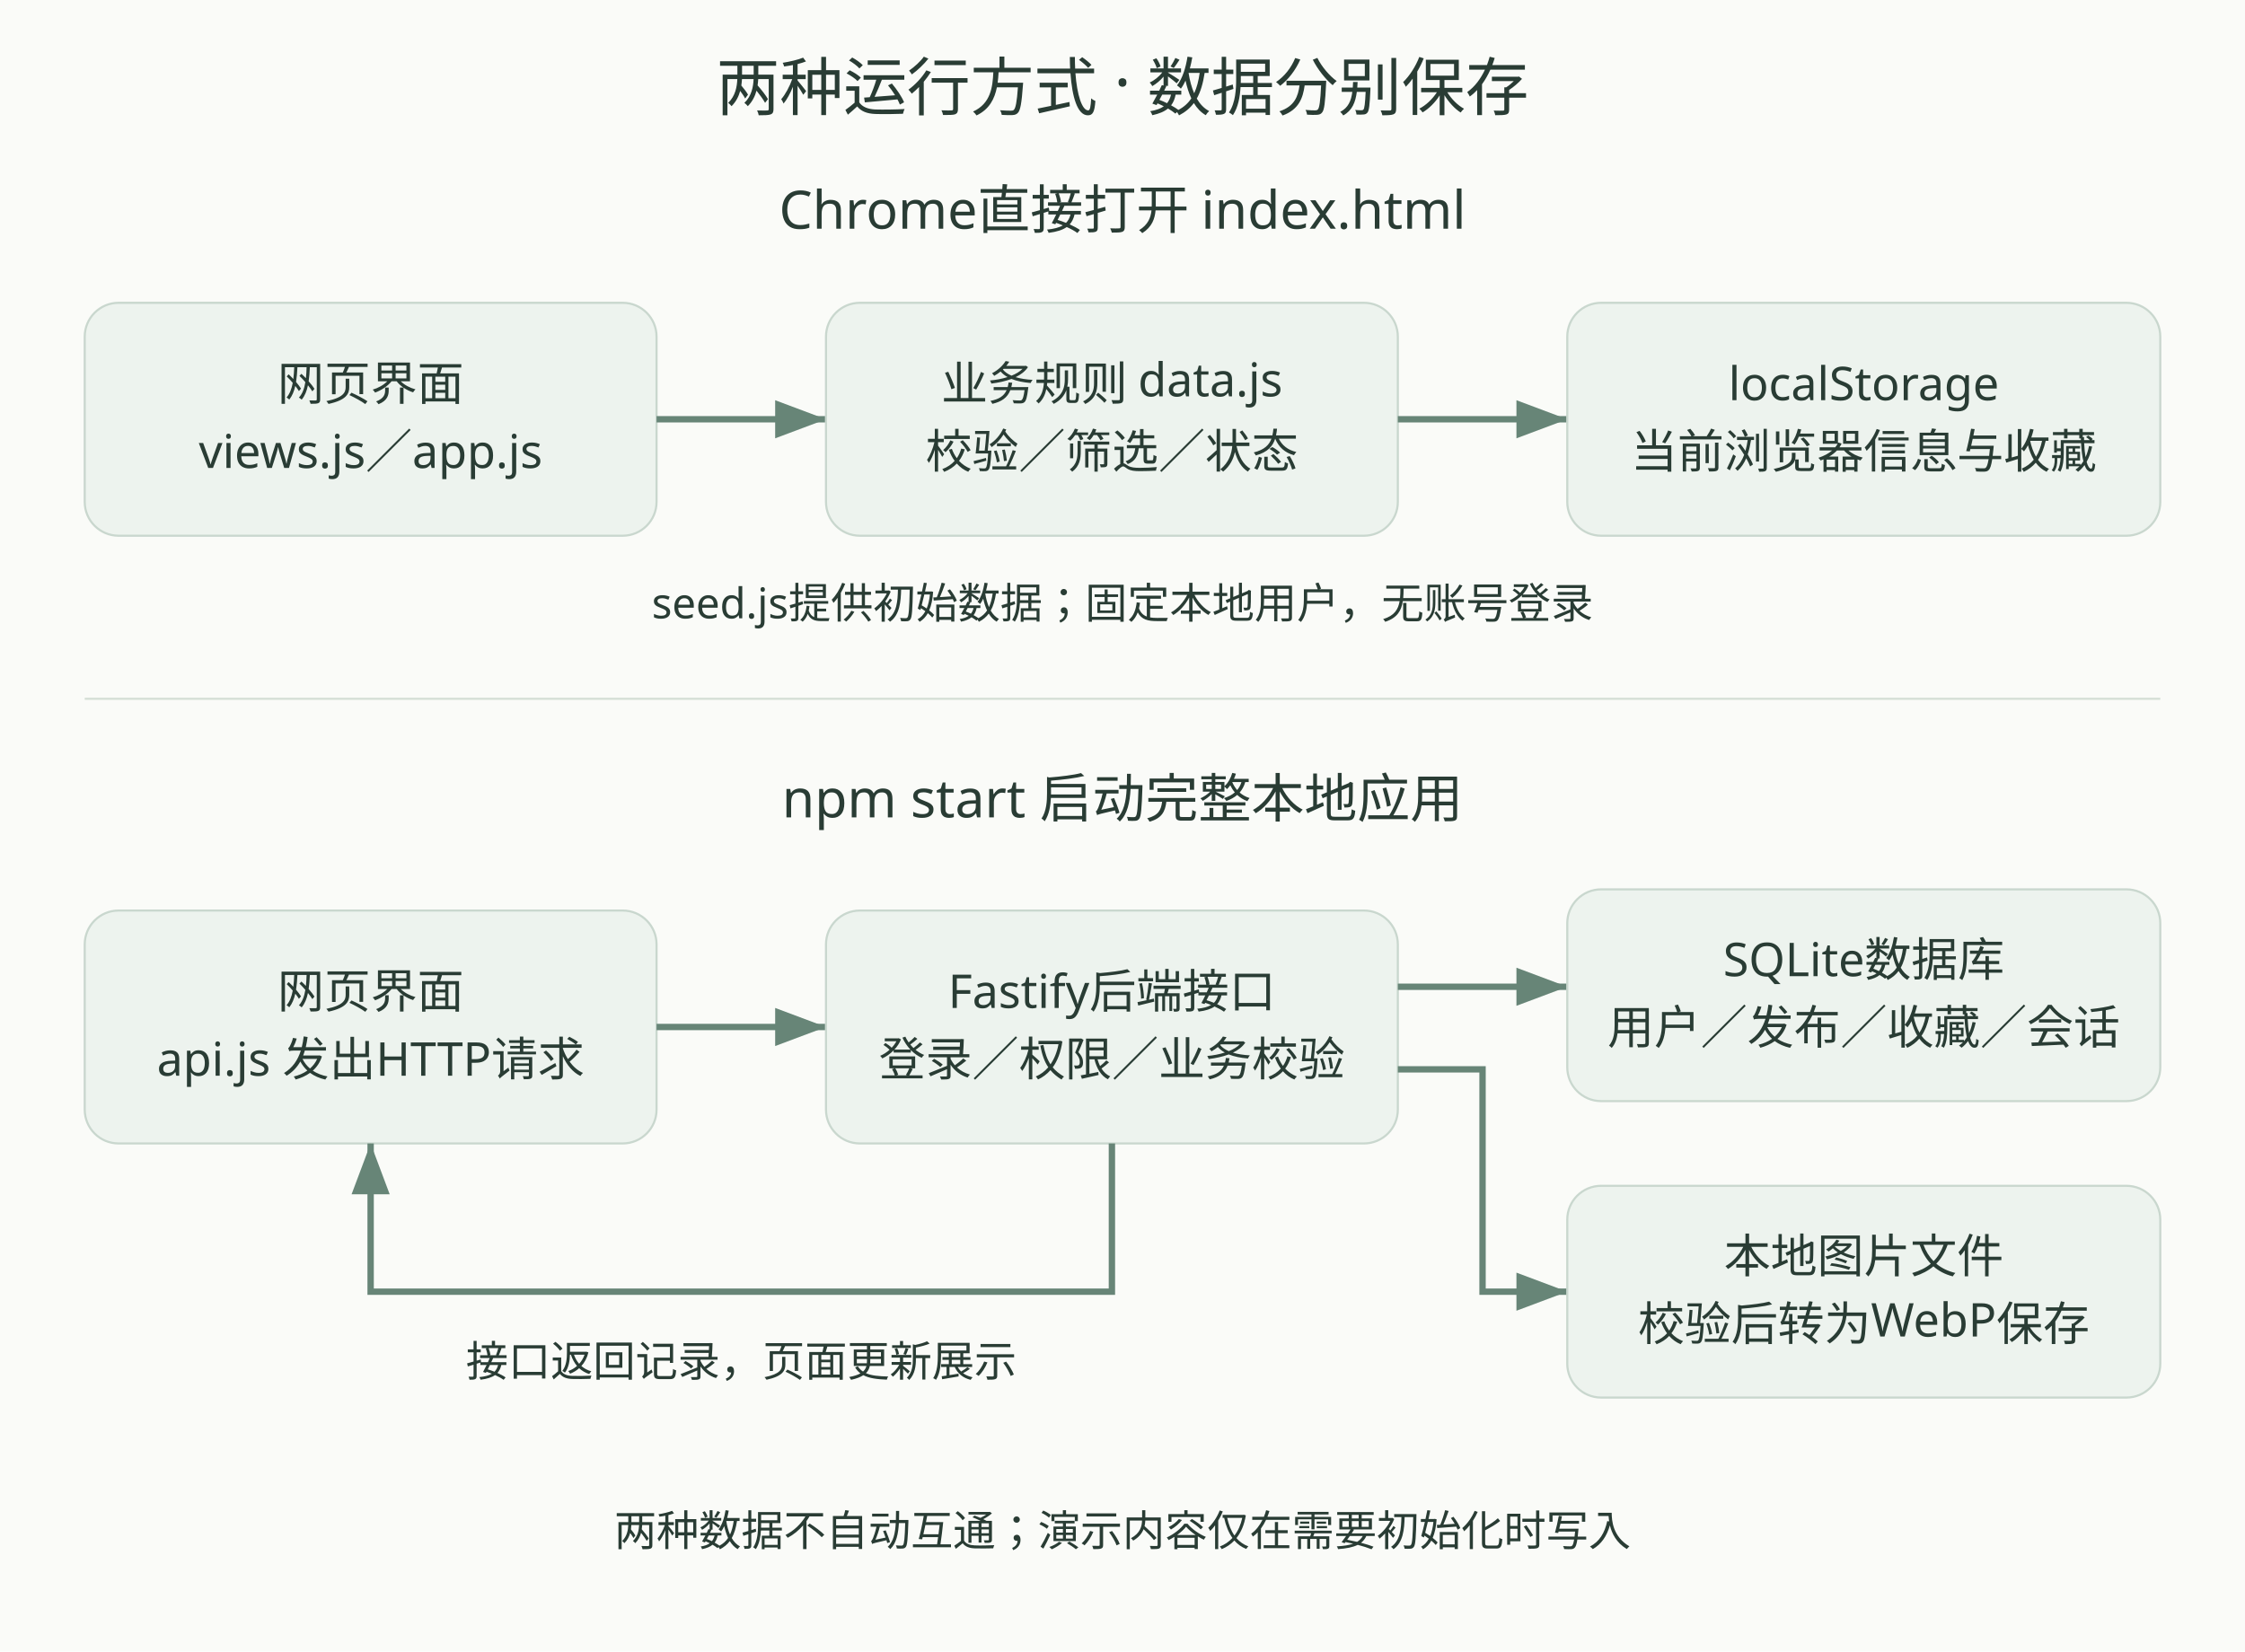
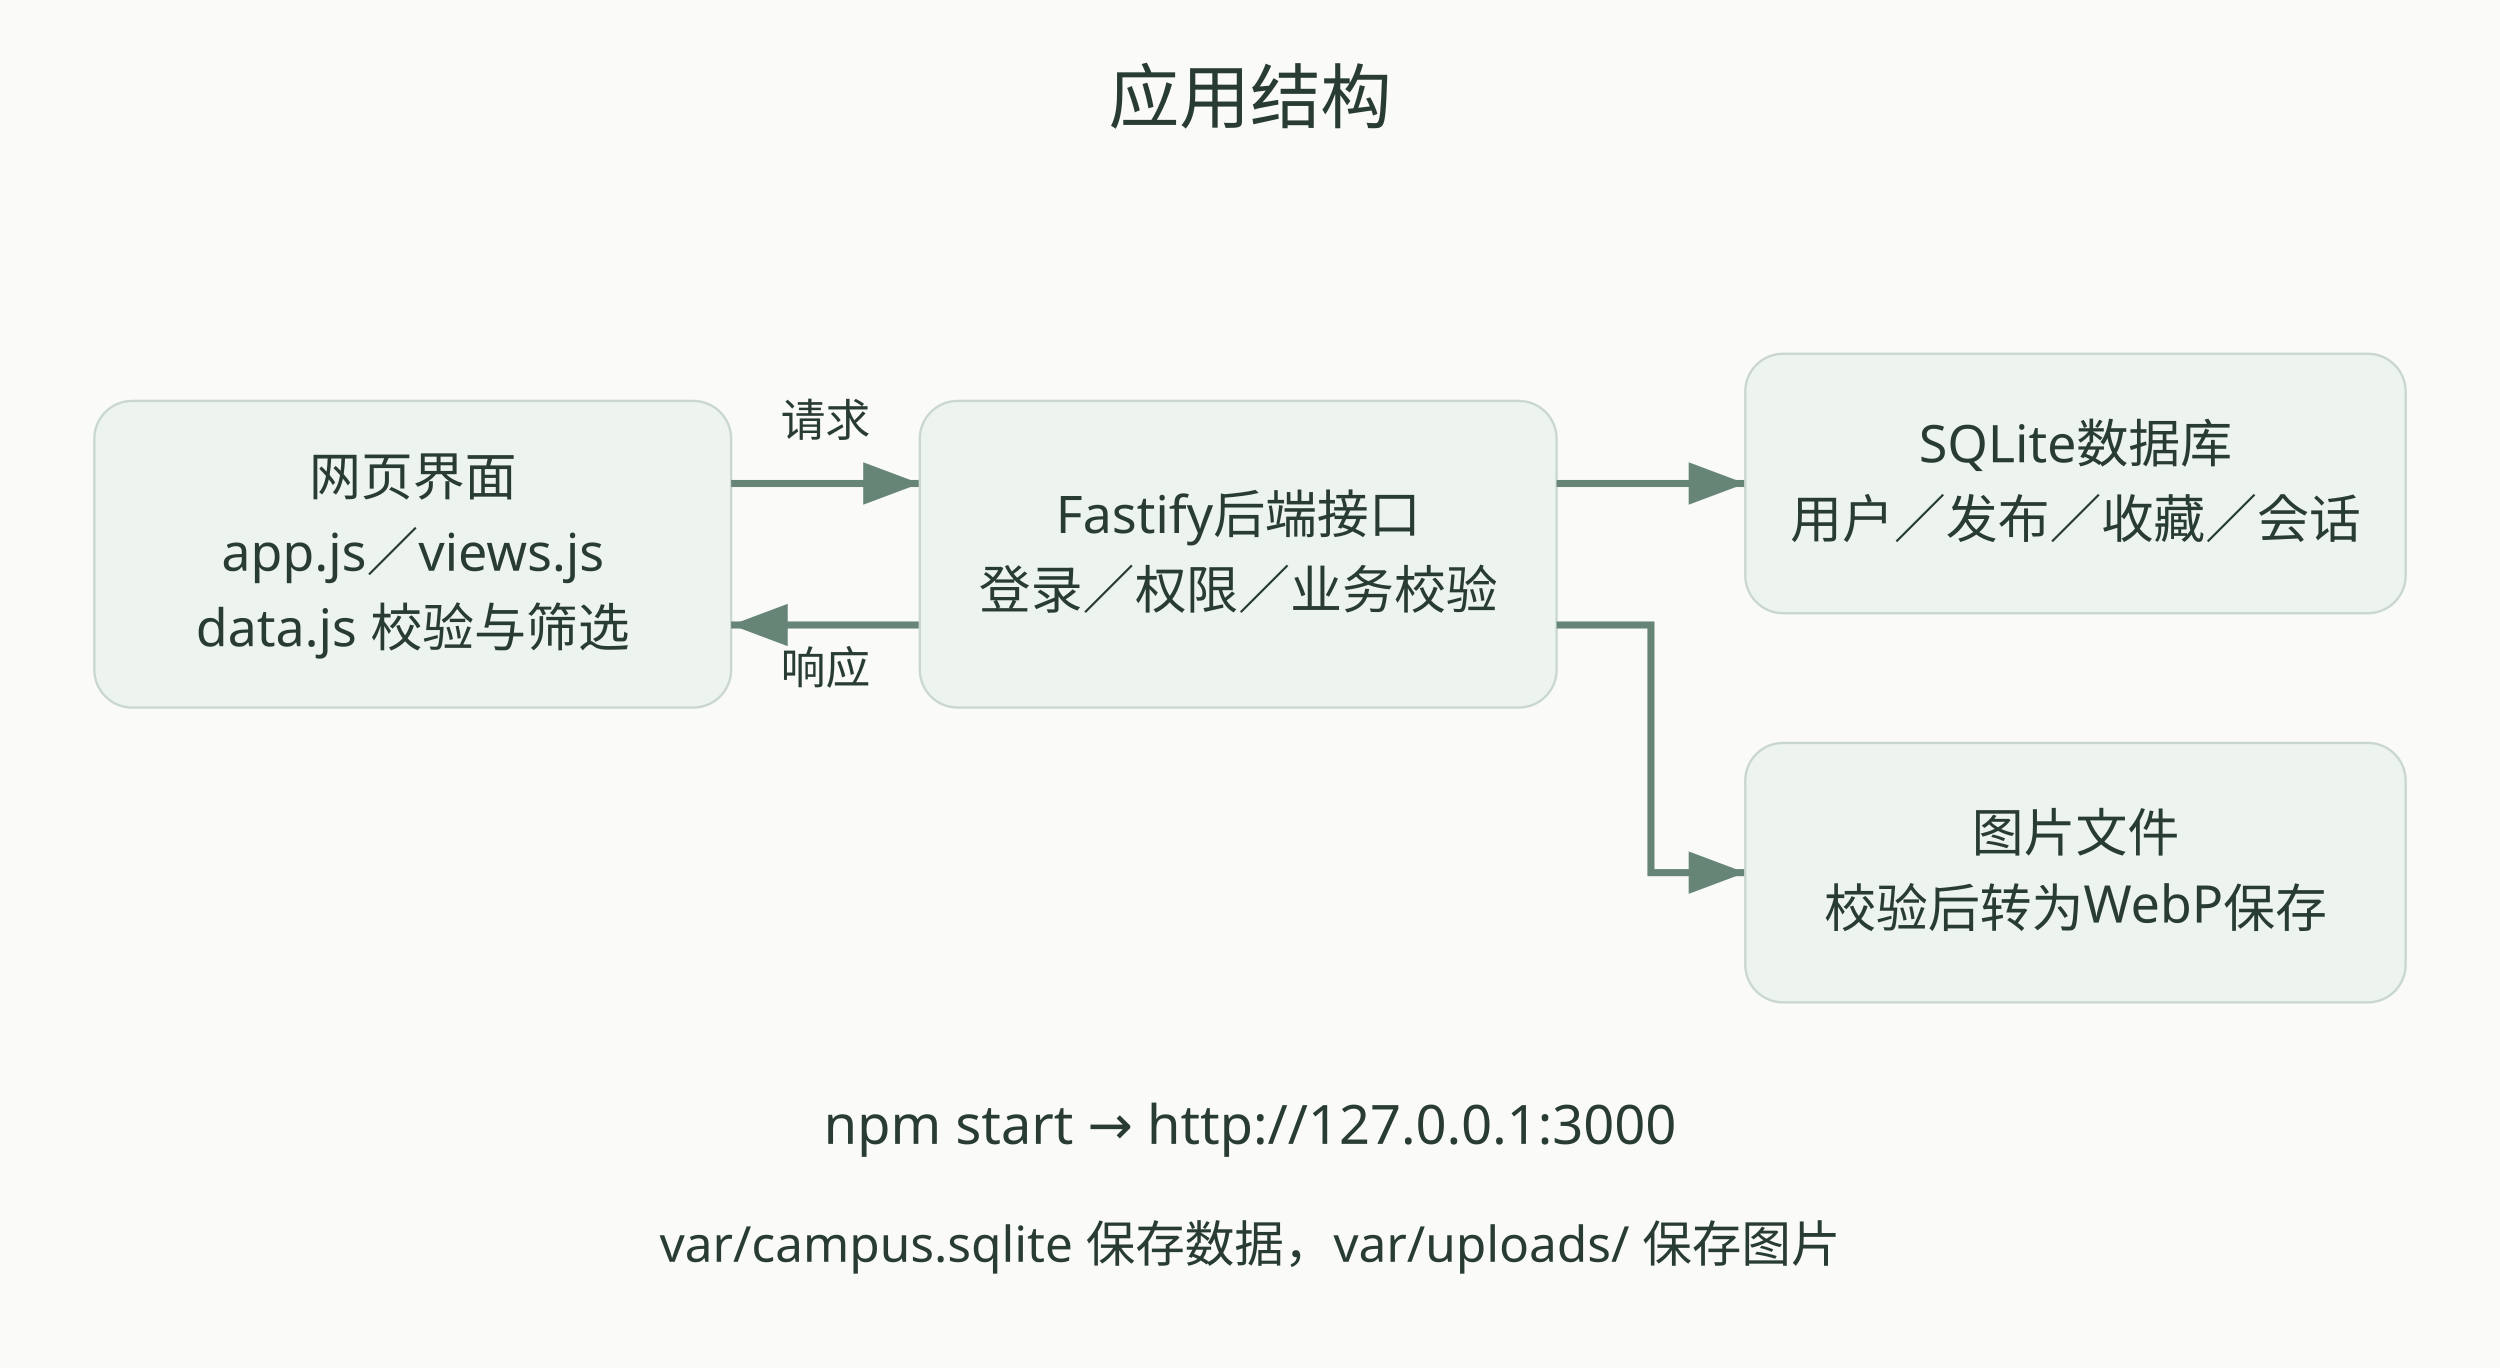
- <svg xmlns="http://www.w3.org/2000/svg" width="1060" height="780" viewBox="0 0 1060 780">
+ <svg xmlns="http://www.w3.org/2000/svg" width="1060" height="580" viewBox="0 0 1060 580">
  <defs>
    <marker id="arrow" markerWidth="10" markerHeight="10" refX="8" refY="3" orient="auto">
      <path d="M0,0 L0,6 L8,3 z" fill="#678577" />
    </marker>
  </defs>
  <rect width="100%" height="100%" fill="#fafbf8" />
-   <text x="530" y="52" font-family="Microsoft YaHei, sans-serif" font-size="30" fill="#293c34" text-anchor="middle">两种运行方式 · 数据分别保存</text>
-   <text x="530" y="108" font-family="Microsoft YaHei, sans-serif" font-size="25" fill="#293c34" text-anchor="middle">Chrome直接打开 index.html</text>
-   <rect x="40" y="143" width="270" height="110" rx="16" fill="#edf3ee" stroke="#c9d7ce" />
-   <text x="175" y="189" font-family="Microsoft YaHei, sans-serif" font-size="22" fill="#293c34" text-anchor="middle">网页界面</text>
-   <text x="175" y="221" font-family="Microsoft YaHei, sans-serif" font-size="22" fill="#293c34" text-anchor="middle">views.js／app.js</text>
-   <path d="M310,198 L390,198" fill="none" stroke="#678577" stroke-width="3" marker-end="url(#arrow)" />
-   <rect x="390" y="143" width="270" height="110" rx="16" fill="#edf3ee" stroke="#c9d7ce" />
-   <text x="525" y="189" font-family="Microsoft YaHei, sans-serif" font-size="22" fill="#293c34" text-anchor="middle">业务规则 data.js</text>
-   <text x="525" y="221" font-family="Microsoft YaHei, sans-serif" font-size="22" fill="#293c34" text-anchor="middle">校验／筛选／状态</text>
-   <path d="M660,198 L740,198" fill="none" stroke="#678577" stroke-width="3" marker-end="url(#arrow)" />
-   <rect x="740" y="143" width="280" height="110" rx="16" fill="#edf3ee" stroke="#c9d7ce" />
-   <text x="880" y="189" font-family="Microsoft YaHei, sans-serif" font-size="22" fill="#293c34" text-anchor="middle">localStorage</text>
-   <text x="880" y="221" font-family="Microsoft YaHei, sans-serif" font-size="22" fill="#293c34" text-anchor="middle">当前浏览器信息与收藏</text>
-   <text x="530" y="292" font-family="Microsoft YaHei, sans-serif" font-size="20" fill="#293c34" text-anchor="middle">seed.js提供初始数据；固定本地用户，无账号登录</text>
-   <line x1="40" y1="330" x2="1020" y2="330" stroke="#d5dfd6" />
-   <text x="530" y="386" font-family="Microsoft YaHei, sans-serif" font-size="25" fill="#293c34" text-anchor="middle">npm start 启动完整本地应用</text>
-   <rect x="40" y="430" width="270" height="110" rx="16" fill="#edf3ee" stroke="#c9d7ce" />
-   <text x="175" y="476" font-family="Microsoft YaHei, sans-serif" font-size="22" fill="#293c34" text-anchor="middle">网页界面</text>
-   <text x="175" y="508" font-family="Microsoft YaHei, sans-serif" font-size="22" fill="#293c34" text-anchor="middle">api.js 发出HTTP请求</text>
-   <path d="M310,485 L390,485" fill="none" stroke="#678577" stroke-width="3" marker-end="url(#arrow)" />
-   <rect x="390" y="430" width="270" height="110" rx="16" fill="#edf3ee" stroke="#c9d7ce" />
-   <text x="525" y="476" font-family="Microsoft YaHei, sans-serif" font-size="22" fill="#293c34" text-anchor="middle">Fastify后端接口</text>
-   <text x="525" y="508" font-family="Microsoft YaHei, sans-serif" font-size="22" fill="#293c34" text-anchor="middle">登录／权限／业务校验</text>
-   <path d="M660,466 L740,466" fill="none" stroke="#678577" stroke-width="3" marker-end="url(#arrow)" />
-   <rect x="740" y="420" width="280" height="100" rx="16" fill="#edf3ee" stroke="#c9d7ce" />
-   <text x="880" y="461" font-family="Microsoft YaHei, sans-serif" font-size="22" fill="#293c34" text-anchor="middle">SQLite数据库</text>
-   <text x="880" y="493" font-family="Microsoft YaHei, sans-serif" font-size="22" fill="#293c34" text-anchor="middle">用户／发布／收藏／会话</text>
-   <path d="M660,505 L700,505 L700,610 L740,610" fill="none" stroke="#678577" stroke-width="3" marker-end="url(#arrow)" />
-   <rect x="740" y="560" width="280" height="100" rx="16" fill="#edf3ee" stroke="#c9d7ce" />
-   <text x="880" y="601" font-family="Microsoft YaHei, sans-serif" font-size="22" fill="#293c34" text-anchor="middle">本地图片文件</text>
-   <text x="880" y="633" font-family="Microsoft YaHei, sans-serif" font-size="22" fill="#293c34" text-anchor="middle">校验后转为WebP保存</text>
-   <path d="M525,540 L525,610 L175,610 L175,540" fill="none" stroke="#678577" stroke-width="3" marker-end="url(#arrow)" />
-   <text x="350" y="650" font-family="Microsoft YaHei, sans-serif" font-size="20" fill="#293c34" text-anchor="middle">接口返回记录，页面更新展示</text>
-   <text x="530" y="730" font-family="Microsoft YaHei, sans-serif" font-size="20" fill="#293c34" text-anchor="middle">两种数据不自动互通；演示内容仅在需要初始化时写入</text>
+   <text x="530" y="52" font-family="Microsoft YaHei, sans-serif" font-size="30" fill="#293c34" text-anchor="middle">应用结构</text>
+   <rect x="40" y="170" width="270" height="130" rx="16" fill="#edf3ee" stroke="#c9d7ce" />
+   <text x="175" y="210" font-family="Microsoft YaHei, sans-serif" font-size="22" fill="#293c34" text-anchor="middle">网页界面</text>
+   <text x="175" y="242" font-family="Microsoft YaHei, sans-serif" font-size="22" fill="#293c34" text-anchor="middle">app.js／views.js</text>
+   <text x="175" y="274" font-family="Microsoft YaHei, sans-serif" font-size="22" fill="#293c34" text-anchor="middle">data.js 校验与筛选</text>
+   <path d="M310,205 L390,205" fill="none" stroke="#678577" stroke-width="3" marker-end="url(#arrow)" />
+   <text x="350" y="185" font-family="Microsoft YaHei, sans-serif" font-size="19" fill="#293c34" text-anchor="middle">请求</text>
+   <path d="M390,265 L310,265" fill="none" stroke="#678577" stroke-width="3" marker-end="url(#arrow)" />
+   <text x="350" y="290" font-family="Microsoft YaHei, sans-serif" font-size="19" fill="#293c34" text-anchor="middle">响应</text>
+   <rect x="390" y="170" width="270" height="130" rx="16" fill="#edf3ee" stroke="#c9d7ce" />
+   <text x="525" y="226" font-family="Microsoft YaHei, sans-serif" font-size="22" fill="#293c34" text-anchor="middle">Fastify后端接口</text>
+   <text x="525" y="258" font-family="Microsoft YaHei, sans-serif" font-size="22" fill="#293c34" text-anchor="middle">登录／权限／业务校验</text>
+   <path d="M660,205 L740,205" fill="none" stroke="#678577" stroke-width="3" marker-end="url(#arrow)" />
+   <rect x="740" y="150" width="280" height="110" rx="16" fill="#edf3ee" stroke="#c9d7ce" />
+   <text x="880" y="196" font-family="Microsoft YaHei, sans-serif" font-size="22" fill="#293c34" text-anchor="middle">SQLite数据库</text>
+   <text x="880" y="228" font-family="Microsoft YaHei, sans-serif" font-size="22" fill="#293c34" text-anchor="middle">用户／发布／收藏／会话</text>
+   <path d="M660,265 L700,265 L700,370 L740,370" fill="none" stroke="#678577" stroke-width="3" marker-end="url(#arrow)" />
+   <rect x="740" y="315" width="280" height="110" rx="16" fill="#edf3ee" stroke="#c9d7ce" />
+   <text x="880" y="361" font-family="Microsoft YaHei, sans-serif" font-size="22" fill="#293c34" text-anchor="middle">图片文件</text>
+   <text x="880" y="393" font-family="Microsoft YaHei, sans-serif" font-size="22" fill="#293c34" text-anchor="middle">校验后转为WebP保存</text>
+   <text x="530" y="485" font-family="Microsoft YaHei, sans-serif" font-size="23" fill="#293c34" text-anchor="middle">npm start → http://127.0.0.1:3000</text>
+   <text x="530" y="535" font-family="Microsoft YaHei, sans-serif" font-size="21" fill="#293c34" text-anchor="middle">var/campus.sqlite 保存数据，var/uploads/ 保存图片</text>
</svg>
